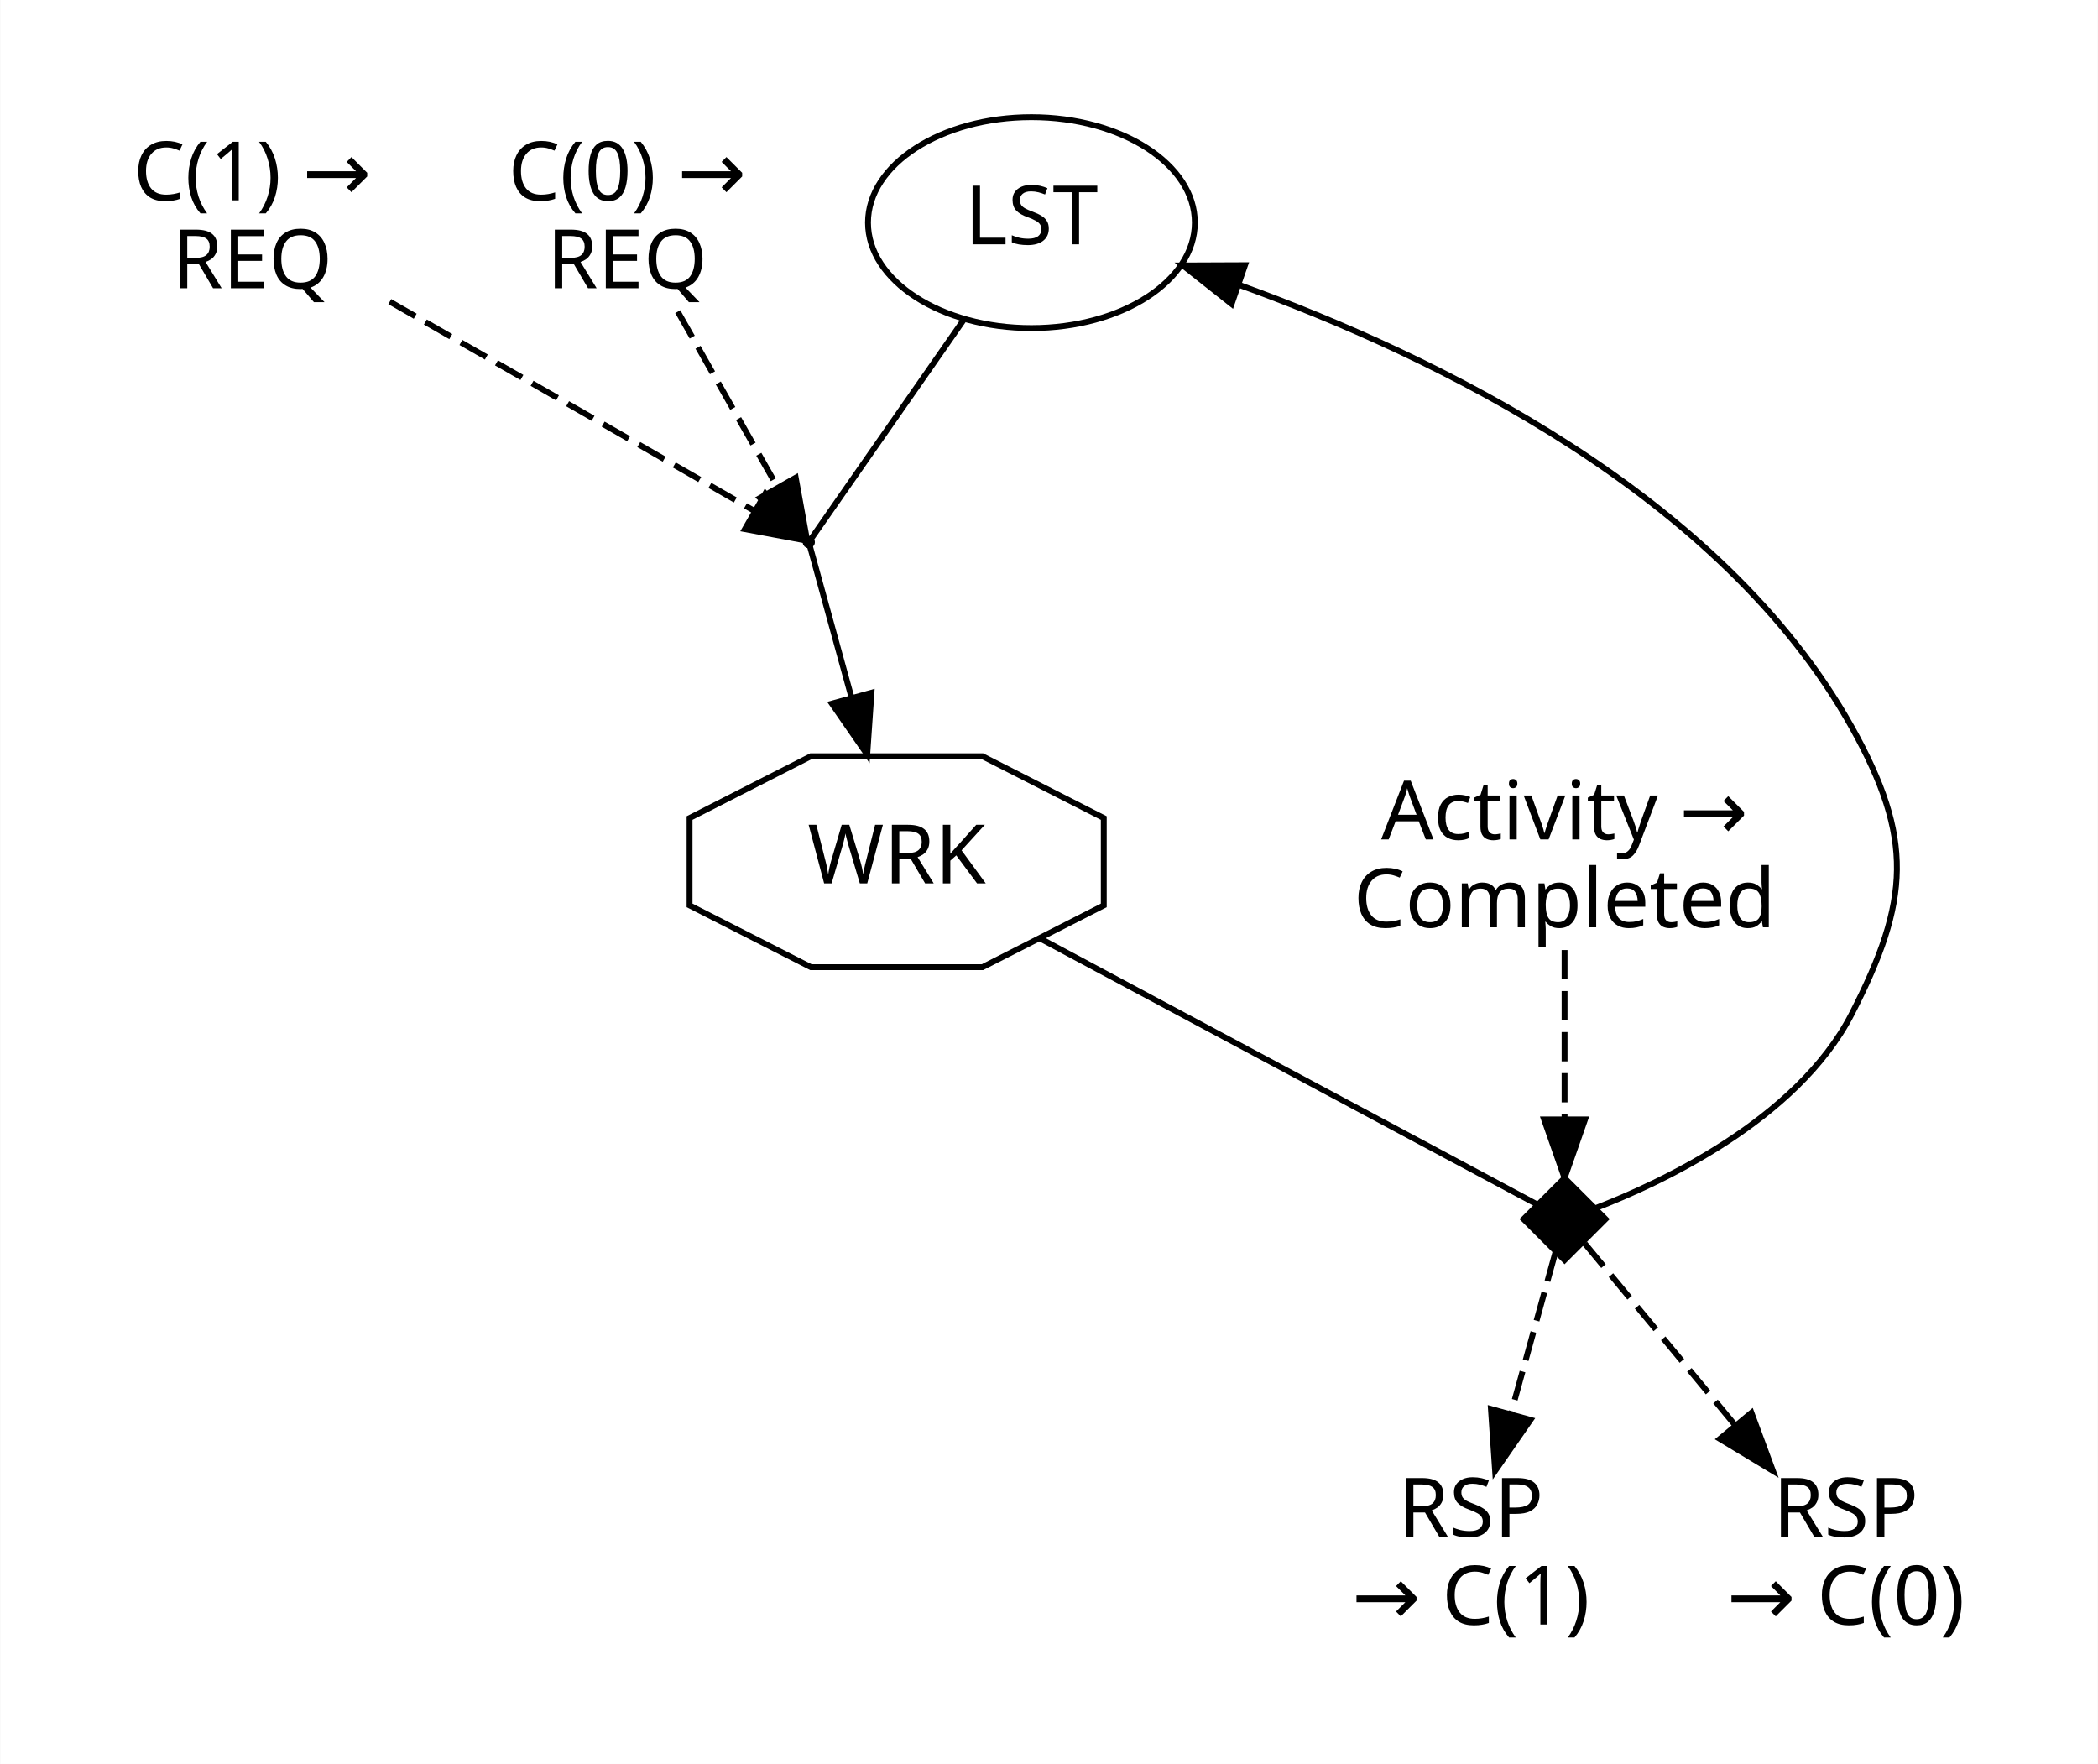
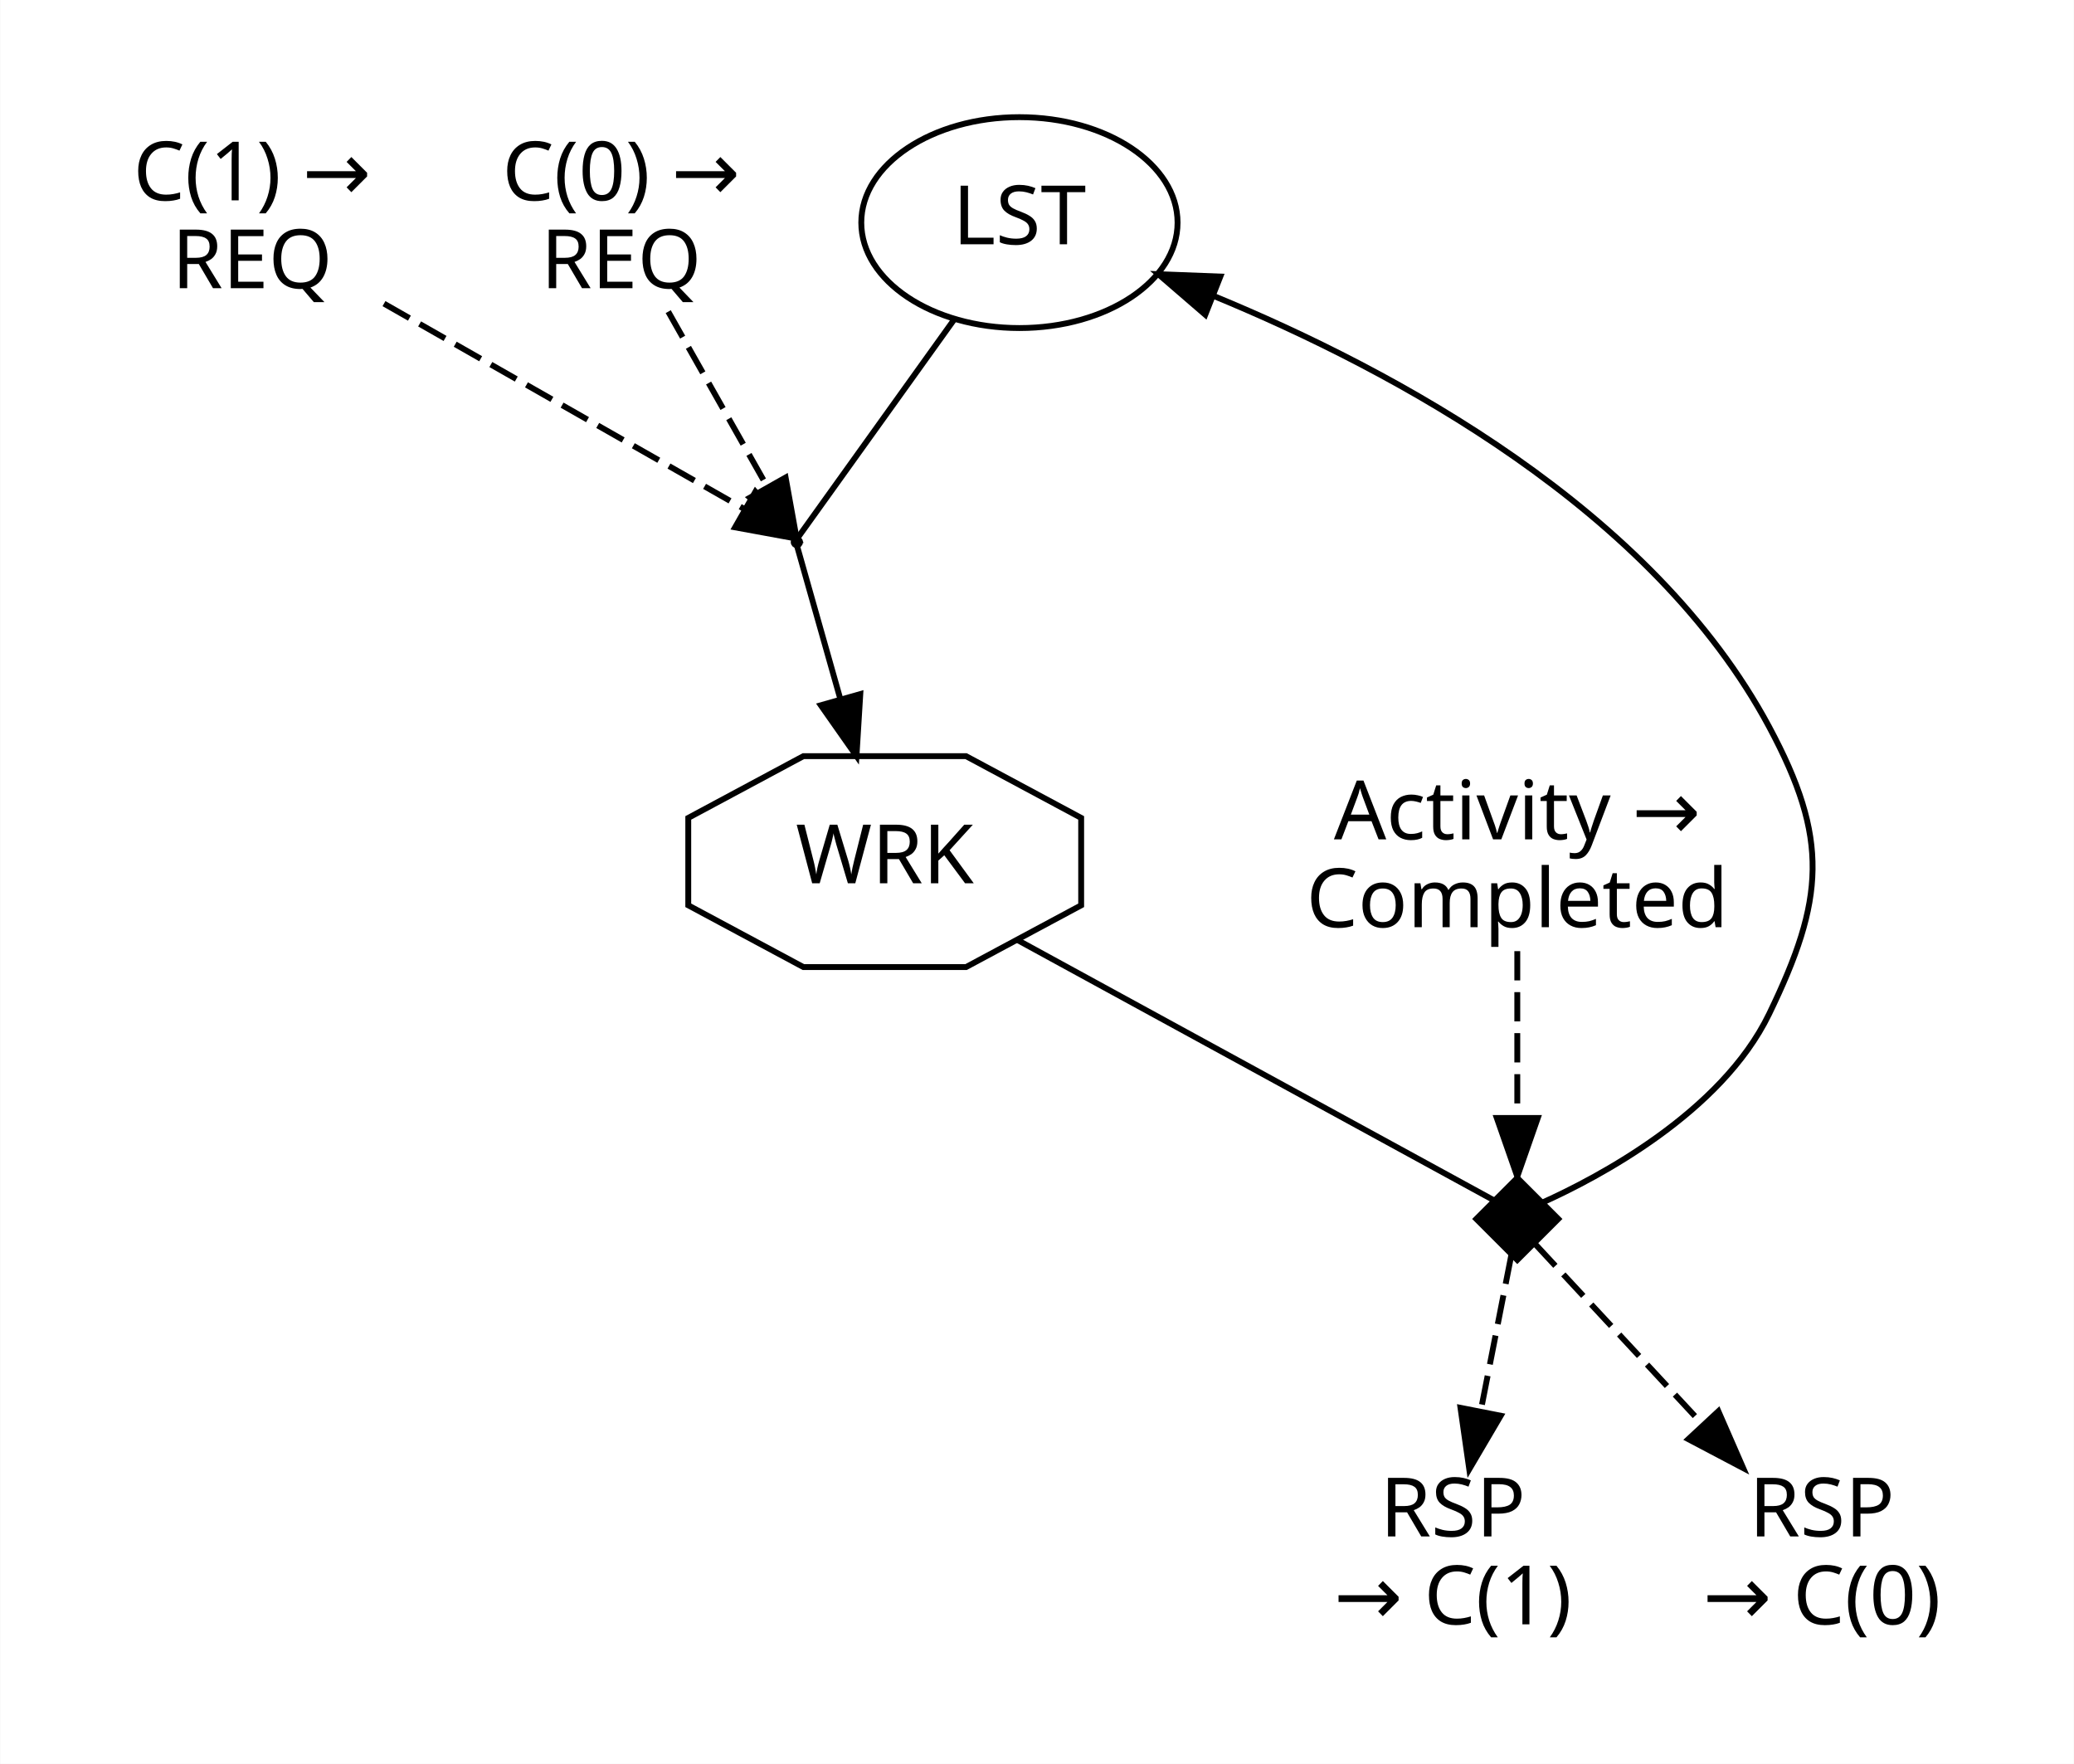
- <svg xmlns="http://www.w3.org/2000/svg" width="358pt" height="301pt" viewBox="0.00 0.00 358.00 301.08">
+ <svg xmlns="http://www.w3.org/2000/svg" width="354pt" height="301pt" viewBox="0.00 0.00 354.00 301.08">
  <g id="graph0" class="graph" transform="scale(1 1) rotate(0) translate(4 297.08)">
-     <polygon fill="#ffffff" stroke="transparent" points="-4,4 -4,-297.08 354,-297.08 354,4 -4,4" />
+     <polygon fill="white" stroke="transparent" points="-4,4 -4,-297.08 350,-297.08 350,4 -4,4" />
    <g id="clust1" class="cluster">
-       <polygon fill="none" stroke="#ffffff" points="8,-124 8,-285.08 208,-285.08 208,-124 8,-124" />
+       <polygon fill="none" stroke="white" points="8,-124 8,-285.08 205,-285.08 205,-124 8,-124" />
    </g>
    <g id="clust2" class="cluster">
-       <polygon fill="none" stroke="#ffffff" points="216,-8 216,-173 342,-173 342,-8 216,-8" />
+       <polygon fill="none" stroke="white" points="213,-8 213,-173 338,-173 338,-8 213,-8" />
    </g>
    <g id="node1" class="node">
-       <ellipse fill="none" stroke="#000000" cx="172" cy="-259.08" rx="27.895" ry="18" />
-       <text text-anchor="middle" x="172" y="-255.38" font-family="sans-serif" font-size="14.00" fill="#000000">LST</text>
+       <ellipse fill="none" stroke="black" cx="170" cy="-259.08" rx="27" ry="18" />
+       <text text-anchor="middle" x="170" y="-255.38" font-family="sans-serif" font-size="14.00">LST</text>
    </g>
    <g id="node3" class="node">
-       <ellipse fill="#000000" stroke="#000000" cx="134" cy="-204.54" rx=".54" ry=".54" />
+       <ellipse fill="black" stroke="black" cx="132" cy="-204.54" rx="0.54" ry="0.54" />
    </g>
    <g id="edge1" class="edge">
-       <path fill="none" stroke="#000000" d="M160.392,-242.42C150.265,-227.884 136.818,-208.584 134.385,-205.093" />
+       <path fill="none" stroke="black" d="M158.8,-242.46C147.95,-227.32 132.97,-206.43 132.05,-205.14" />
    </g>
    <g id="node2" class="node">
-       <polygon fill="none" stroke="#000000" points="184.35,-142.544 184.35,-157.456 163.643,-168 134.357,-168 113.65,-157.456 113.65,-142.544 134.357,-132 163.643,-132 184.35,-142.544" />
-       <text text-anchor="middle" x="149" y="-146.3" font-family="sans-serif" font-size="14.00" fill="#000000">WRK</text>
+       <polygon fill="none" stroke="black" points="180.54,-142.54 180.54,-157.46 160.89,-168 133.11,-168 113.46,-157.46 113.46,-142.54 133.11,-132 160.89,-132 180.54,-142.54" />
+       <text text-anchor="middle" x="147" y="-146.3" font-family="sans-serif" font-size="14.00">WRK</text>
    </g>
    <g id="node6" class="node">
-       <polygon fill="#000000" stroke="#000000" points="263,-96 256,-89 263,-82 270,-89 263,-96" />
+       <polygon fill="black" stroke="black" points="255,-96 248,-89 255,-82 262,-89 255,-96" />
    </g>
    <g id="edge5" class="edge">
-       <path fill="none" stroke="#000000" d="M173.456,-136.914C201.196,-122.071 244.4,-98.953 258.432,-91.444" />
+       <path fill="none" stroke="black" d="M169.64,-136.63C196.11,-122.17 237.98,-99.3 251,-92.19" />
    </g>
    <g id="edge2" class="edge">
-       <path fill="none" stroke="#000000" d="M134.168,-203.928C134.923,-201.185 138.095,-189.653 141.312,-177.953" />
-       <polygon fill="#000000" stroke="#000000" points="144.697,-178.845 143.974,-168.275 137.947,-176.989 144.697,-178.845" />
+       <path fill="none" stroke="black" d="M132.04,-203.85C132.47,-202.35 135.94,-190.08 139.43,-177.73" />
+       <polygon fill="black" stroke="black" points="142.83,-178.6 142.18,-168.02 136.09,-176.69 142.83,-178.6" />
    </g>
    <g id="node4" class="node">
-       <text text-anchor="middle" x="103" y="-262.88" font-family="sans-serif" font-size="14.00" fill="#000000">C(0) →</text>
-       <text text-anchor="middle" x="103" y="-247.88" font-family="sans-serif" font-size="14.00" fill="#000000">REQ</text>
+       <text text-anchor="middle" x="102" y="-262.88" font-family="sans-serif" font-size="14.00">C(0) →</text>
+       <text text-anchor="middle" x="102" y="-247.88" font-family="sans-serif" font-size="14.00">REQ</text>
    </g>
    <g id="edge3" class="edge">
-       <path fill="none" stroke="#000000" stroke-dasharray="5,2" d="M111.635,-243.888C117.09,-234.29 123.967,-222.191 128.645,-213.961" />
-       <polygon fill="#000000" stroke="#000000" points="131.768,-215.55 133.666,-205.127 125.682,-212.091 131.768,-215.55" />
+       <path fill="none" stroke="Black" stroke-dasharray="5,2" d="M110.04,-243.88C115.42,-234.37 122.34,-222.15 126.95,-213.99" />
+       <polygon fill="Black" stroke="Black" points="130.08,-215.57 131.96,-205.15 123.99,-212.13 130.08,-215.57" />
    </g>
    <g id="node5" class="node">
-       <text text-anchor="middle" x="39" y="-262.88" font-family="sans-serif" font-size="14.00" fill="#000000">C(1) →</text>
-       <text text-anchor="middle" x="39" y="-247.88" font-family="sans-serif" font-size="14.00" fill="#000000">REQ</text>
+       <text text-anchor="middle" x="39" y="-262.88" font-family="sans-serif" font-size="14.00">C(1) →</text>
+       <text text-anchor="middle" x="39" y="-247.88" font-family="sans-serif" font-size="14.00">REQ</text>
    </g>
    <g id="edge4" class="edge">
-       <path fill="none" stroke="#000000" stroke-dasharray="5,2" d="M62.483,-245.598C82.47,-234.124 110.155,-218.23 124.511,-209.988" />
-       <polygon fill="#000000" stroke="#000000" points="126.576,-212.838 133.506,-204.824 123.091,-206.767 126.576,-212.838" />
+       <path fill="none" stroke="Black" stroke-dasharray="5,2" d="M61.51,-245.25C81.3,-233.97 109.07,-218.15 123.12,-210.14" />
+       <polygon fill="Black" stroke="Black" points="124.92,-213.14 131.88,-205.15 121.45,-207.06 124.92,-213.14" />
    </g>
    <g id="edge6" class="edge">
-       <path fill="none" stroke="#000000" d="M268.268,-90.864C278.882,-94.943 302.624,-105.781 312,-124 321.965,-143.364 322.627,-153.991 312,-173 289.824,-212.668 241.048,-236.297 207.357,-248.489" />
-       <polygon fill="#000000" stroke="#000000" points="206.169,-245.196 197.86,-251.77 208.455,-251.813 206.169,-245.196" />
+       <path fill="none" stroke="black" d="M259.36,-91.83C268.56,-95.98 289.79,-107.04 298,-124 307.49,-143.6 308.29,-153.81 298,-173 278.09,-210.14 234.04,-233.83 203.21,-246.54" />
+       <polygon fill="black" stroke="black" points="201.73,-243.36 193.71,-250.28 204.3,-249.87 201.73,-243.36" />
    </g>
    <g id="node8" class="node">
-       <text text-anchor="middle" x="247" y="-34.8" font-family="sans-serif" font-size="14.00" fill="#000000">RSP</text>
-       <text text-anchor="middle" x="247" y="-19.8" font-family="sans-serif" font-size="14.00" fill="#000000">→ C(1)</text>
+       <text text-anchor="middle" x="244" y="-34.8" font-family="sans-serif" font-size="14.00">RSP</text>
+       <text text-anchor="middle" x="244" y="-19.8" font-family="sans-serif" font-size="14.00">→ C(1)</text>
    </g>
    <g id="edge8" class="edge">
-       <path fill="none" stroke="#000000" stroke-dasharray="5,2" d="M261.407,-83.227C259.629,-76.78 256.631,-65.913 253.829,-55.756" />
-       <polygon fill="#000000" stroke="#000000" points="257.178,-54.735 251.145,-46.026 250.43,-56.597 257.178,-54.735" />
+       <path fill="none" stroke="Black" stroke-dasharray="5,2" d="M253.98,-82.83C252.78,-76.72 250.7,-66.13 248.75,-56.18" />
+       <polygon fill="Black" stroke="Black" points="252.17,-55.41 246.8,-46.28 245.3,-56.76 252.17,-55.41" />
    </g>
    <g id="node9" class="node">
-       <text text-anchor="middle" x="311" y="-34.8" font-family="sans-serif" font-size="14.00" fill="#000000">RSP</text>
-       <text text-anchor="middle" x="311" y="-19.8" font-family="sans-serif" font-size="14.00" fill="#000000">→ C(0)</text>
+       <text text-anchor="middle" x="307" y="-34.8" font-family="sans-serif" font-size="14.00">RSP</text>
+       <text text-anchor="middle" x="307" y="-19.8" font-family="sans-serif" font-size="14.00">→ C(0)</text>
    </g>
    <g id="edge9" class="edge">
-       <path fill="none" stroke="#000000" stroke-dasharray="5,2" d="M266.452,-84.829C271.831,-78.329 282.595,-65.323 292.193,-53.724" />
-       <polygon fill="#000000" stroke="#000000" points="294.893,-55.952 298.572,-46.017 289.5,-51.489 294.893,-55.952" />
+       <path fill="none" stroke="Black" stroke-dasharray="5,2" d="M258.1,-84.66C263.69,-78.64 275.91,-65.48 286.74,-53.82" />
+       <polygon fill="Black" stroke="Black" points="289.33,-56.18 293.57,-46.47 284.2,-51.41 289.33,-56.18" />
    </g>
    <g id="node7" class="node">
-       <text text-anchor="middle" x="263" y="-153.8" font-family="sans-serif" font-size="14.00" fill="#000000">Activity →</text>
-       <text text-anchor="middle" x="263" y="-138.8" font-family="sans-serif" font-size="14.00" fill="#000000">Completed</text>
+       <text text-anchor="middle" x="255" y="-153.8" font-family="sans-serif" font-size="14.00">Activity →</text>
+       <text text-anchor="middle" x="255" y="-138.8" font-family="sans-serif" font-size="14.00">Completed</text>
    </g>
    <g id="edge7" class="edge">
-       <path fill="none" stroke="#000000" stroke-dasharray="5,2" d="M263,-134.921C263,-126.189 263,-115.169 263,-106.113" />
-       <polygon fill="#000000" stroke="#000000" points="266.5,-106.012 263,-96.012 259.5,-106.012 266.5,-106.012" />
+       <path fill="none" stroke="Black" stroke-dasharray="5,2" d="M255,-134.72C255,-126.18 255,-115.3 255,-106.41" />
+       <polygon fill="Black" stroke="Black" points="258.5,-106.24 255,-96.24 251.5,-106.24 258.5,-106.24" />
    </g>
  </g>
</svg>
